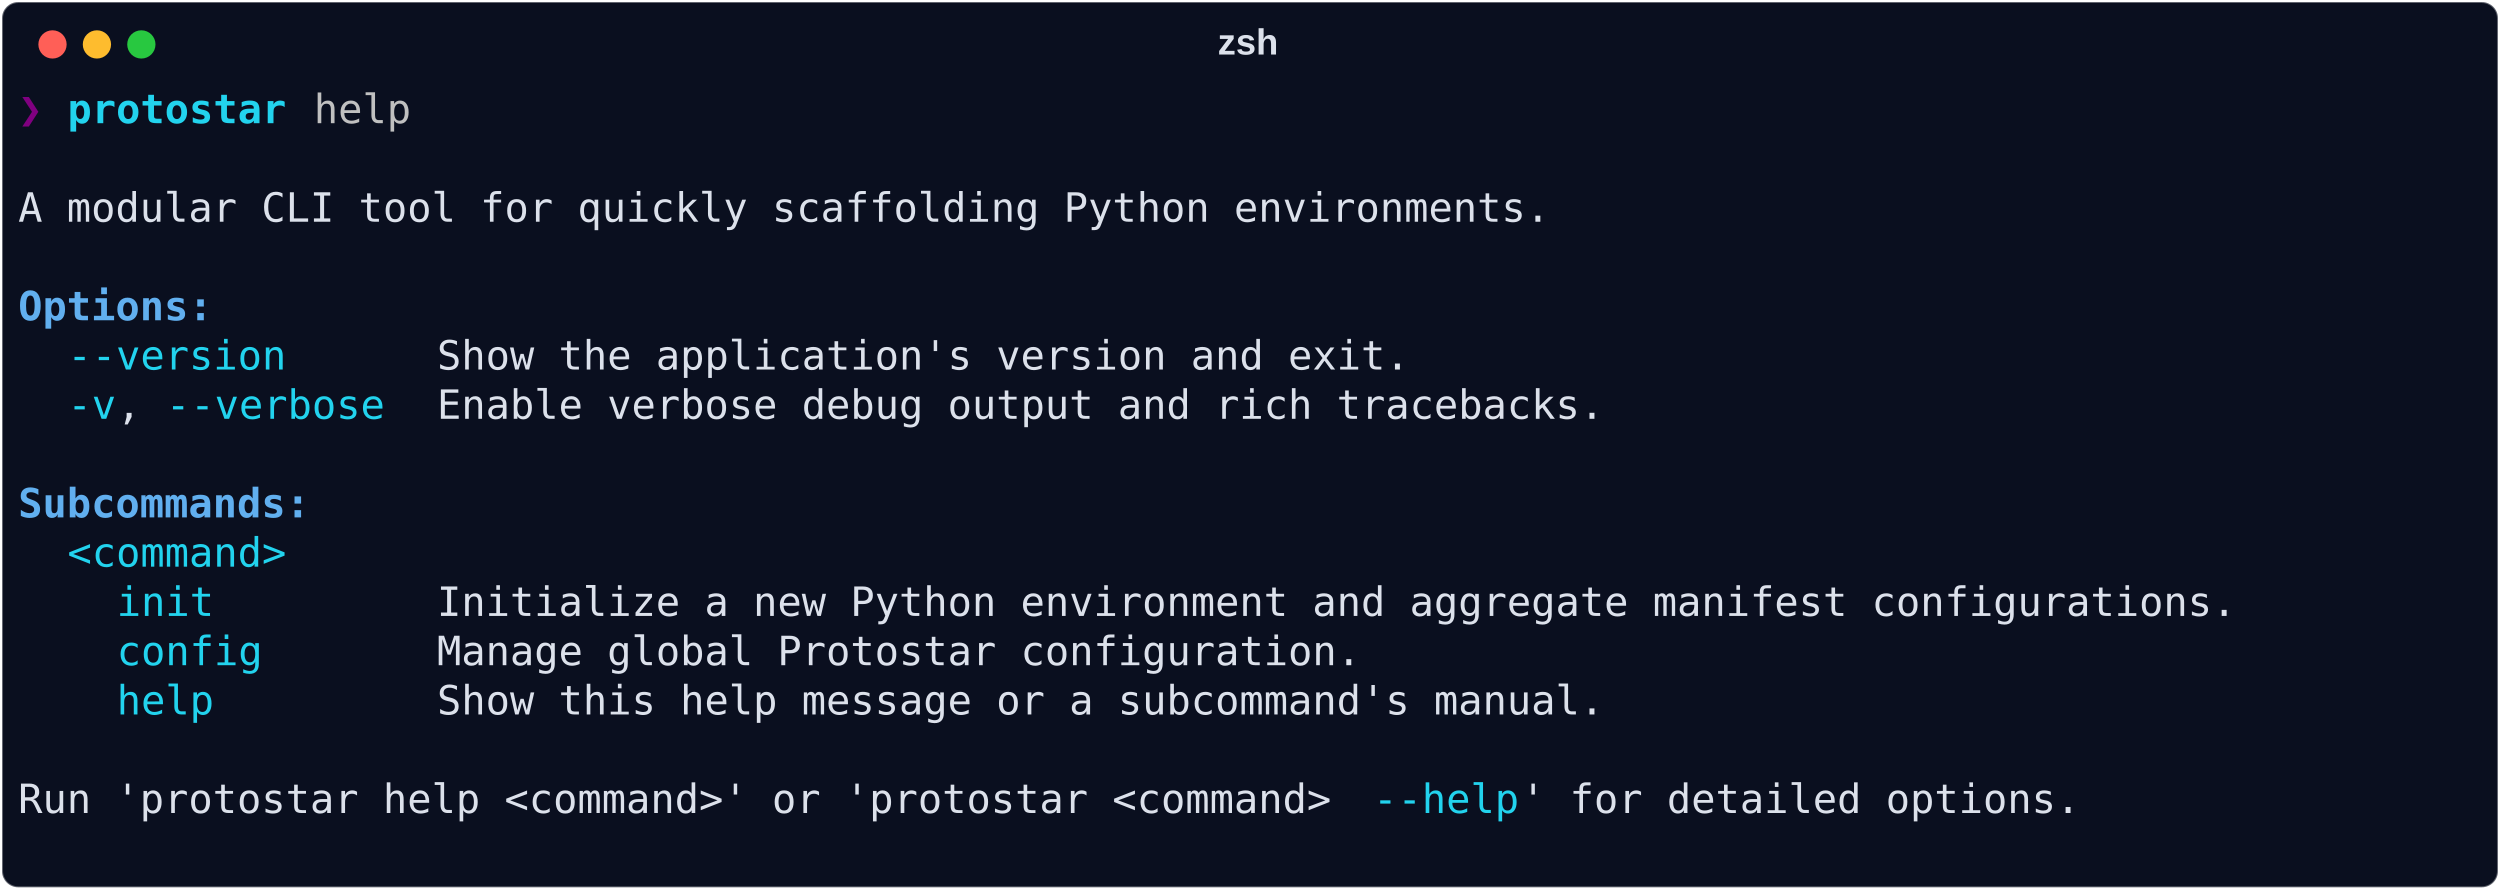
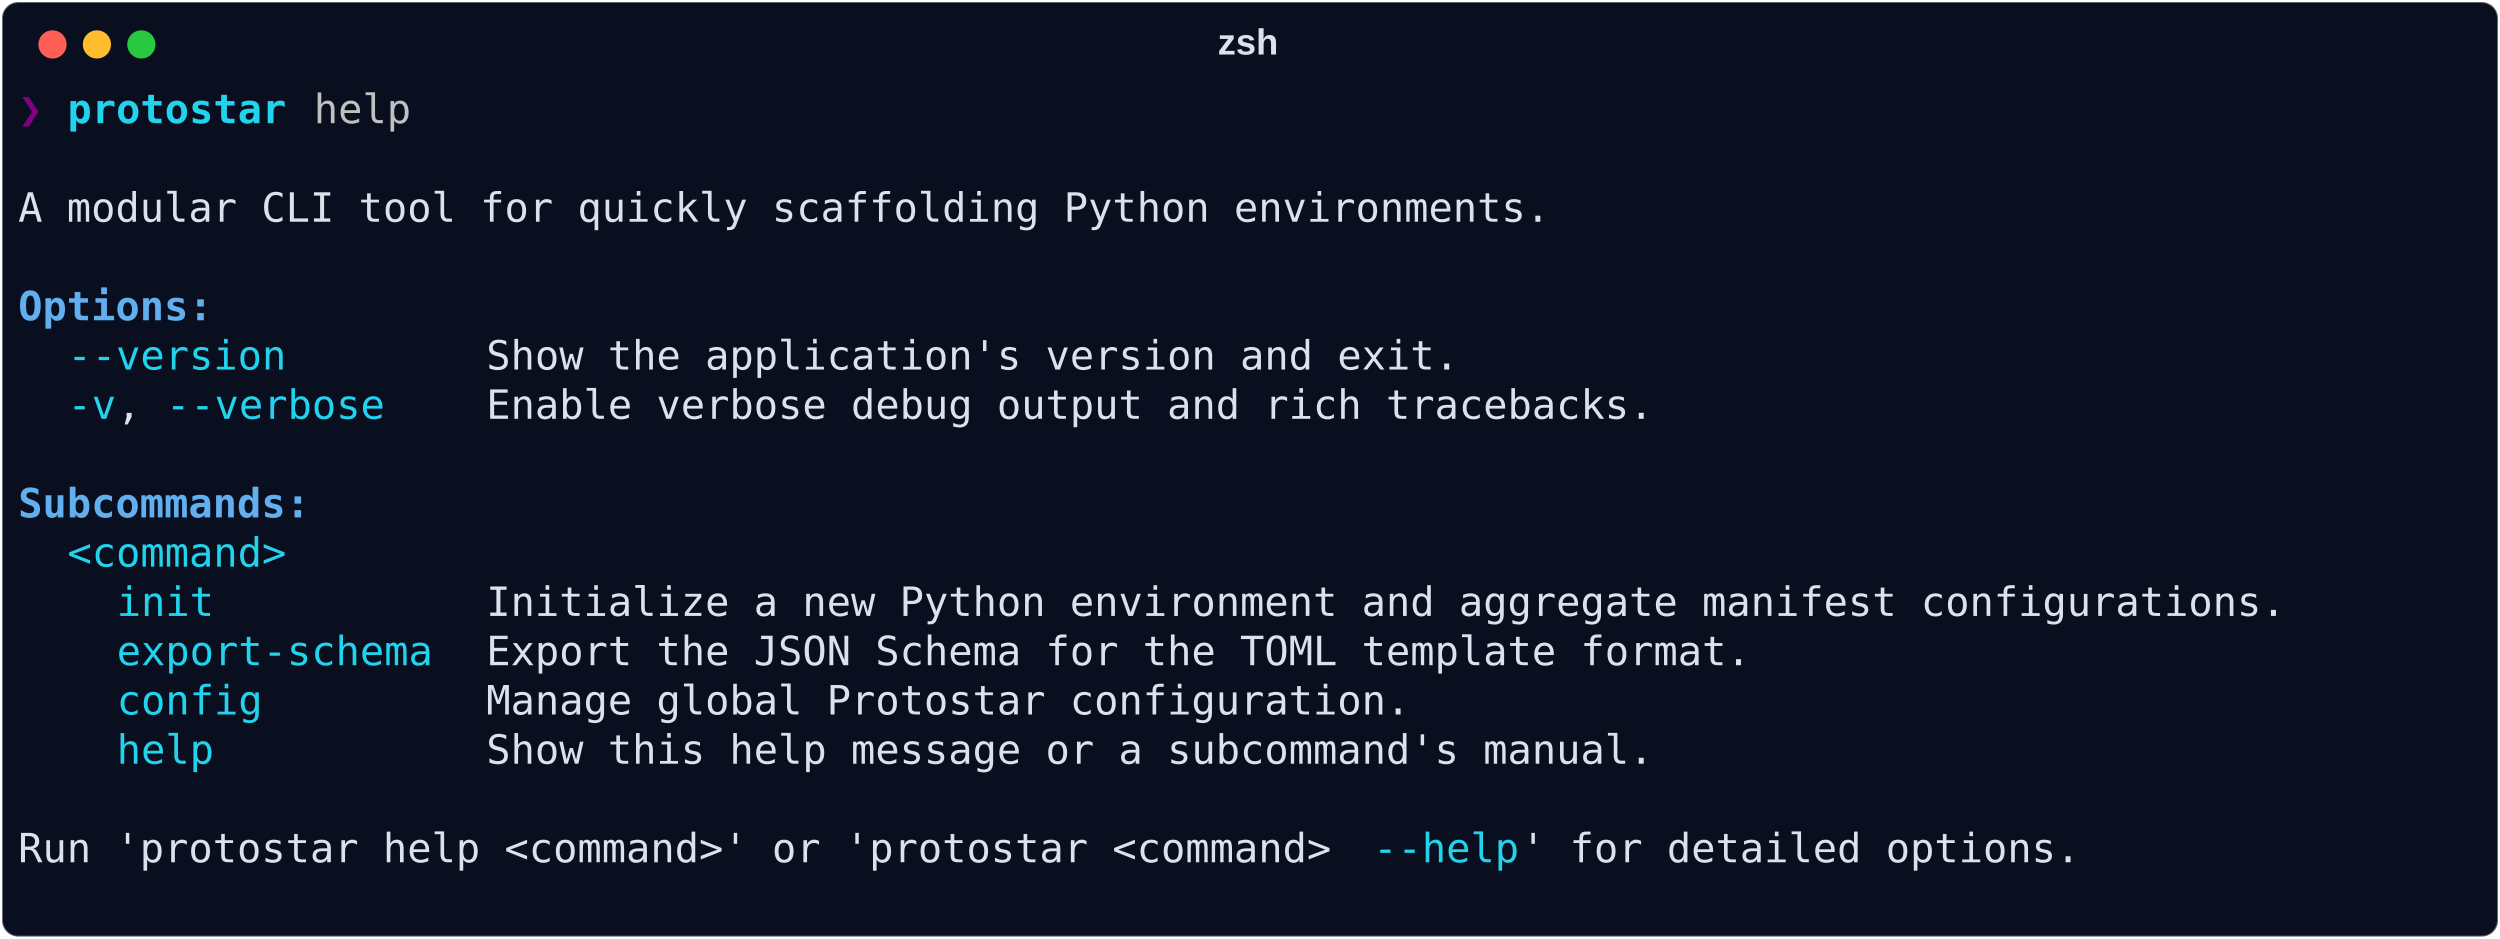
- <svg xmlns="http://www.w3.org/2000/svg" class="rich-terminal" viewBox="0 0 1238 440.4">
+ <svg xmlns="http://www.w3.org/2000/svg" class="rich-terminal" viewBox="0 0 1238 464.8">
  <style>

    @font-face {
        font-family: "Fira Code";
        src: local("FiraCode-Regular"),
                url("https://cdnjs.cloudflare.com/ajax/libs/firacode/6.2.0/woff2/FiraCode-Regular.woff2") format("woff2"),
                url("https://cdnjs.cloudflare.com/ajax/libs/firacode/6.2.0/woff/FiraCode-Regular.woff") format("woff");
        font-style: normal;
        font-weight: 400;
    }
    @font-face {
        font-family: "Fira Code";
        src: local("FiraCode-Bold"),
                url("https://cdnjs.cloudflare.com/ajax/libs/firacode/6.2.0/woff2/FiraCode-Bold.woff2") format("woff2"),
                url("https://cdnjs.cloudflare.com/ajax/libs/firacode/6.2.0/woff/FiraCode-Bold.woff") format("woff");
        font-style: bold;
        font-weight: 700;
    }

    .cli_help-matrix {
        font-family: Fira Code, monospace;
        font-size: 20px;
        line-height: 24.4px;
        font-variant-east-asian: full-width;
    }

    .cli_help-title {
        font-size: 18px;
        font-weight: bold;
        font-family: arial;
    }

    .cli_help-r1 { fill: #800080;font-weight: bold }
.cli_help-r2 { fill: #22d3ee;font-weight: bold }
.cli_help-r3 { fill: #c0c0c0 }
.cli_help-r4 { fill: #dce1eb }
.cli_help-r5 { fill: #61afef;font-weight: bold }
.cli_help-r6 { fill: #22d3ee }
    </style>
  <defs>
    <clipPath id="cli_help-clip-terminal">
-       <rect x="0" y="0" width="1219.0" height="389.4" />
+       <rect x="0" y="0" width="1219.0" height="413.8" />
    </clipPath>
    <clipPath id="cli_help-line-0">
      <rect x="0" y="1.5" width="1220" height="24.65" />
    </clipPath>
    <clipPath id="cli_help-line-1">
      <rect x="0" y="25.9" width="1220" height="24.65" />
    </clipPath>
    <clipPath id="cli_help-line-2">
      <rect x="0" y="50.3" width="1220" height="24.65" />
    </clipPath>
    <clipPath id="cli_help-line-3">
      <rect x="0" y="74.7" width="1220" height="24.65" />
    </clipPath>
    <clipPath id="cli_help-line-4">
      <rect x="0" y="99.1" width="1220" height="24.65" />
    </clipPath>
    <clipPath id="cli_help-line-5">
      <rect x="0" y="123.5" width="1220" height="24.65" />
    </clipPath>
    <clipPath id="cli_help-line-6">
      <rect x="0" y="147.9" width="1220" height="24.65" />
    </clipPath>
    <clipPath id="cli_help-line-7">
      <rect x="0" y="172.3" width="1220" height="24.65" />
    </clipPath>
    <clipPath id="cli_help-line-8">
      <rect x="0" y="196.7" width="1220" height="24.65" />
    </clipPath>
    <clipPath id="cli_help-line-9">
      <rect x="0" y="221.1" width="1220" height="24.65" />
    </clipPath>
    <clipPath id="cli_help-line-10">
      <rect x="0" y="245.5" width="1220" height="24.65" />
    </clipPath>
    <clipPath id="cli_help-line-11">
      <rect x="0" y="269.9" width="1220" height="24.65" />
    </clipPath>
    <clipPath id="cli_help-line-12">
      <rect x="0" y="294.3" width="1220" height="24.65" />
    </clipPath>
    <clipPath id="cli_help-line-13">
      <rect x="0" y="318.7" width="1220" height="24.65" />
    </clipPath>
    <clipPath id="cli_help-line-14">
      <rect x="0" y="343.1" width="1220" height="24.65" />
    </clipPath>
+     <clipPath id="cli_help-line-15">
+       <rect x="0" y="367.5" width="1220" height="24.65" />
+     </clipPath>
  </defs>
-   <rect fill="#0a0f1f" stroke="rgba(255,255,255,0.35)" stroke-width="1" x="1" y="1" width="1236" height="438.4" rx="8" />
+   <rect fill="#0a0f1f" stroke="rgba(255,255,255,0.35)" stroke-width="1" x="1" y="1" width="1236" height="462.8" rx="8" />
  <text class="cli_help-title" fill="#dce1eb" text-anchor="middle" x="618" y="27">zsh</text>
  <g transform="translate(26,22)">
    <circle cx="0" cy="0" r="7" fill="#ff5f57" />
    <circle cx="22" cy="0" r="7" fill="#febc2e" />
    <circle cx="44" cy="0" r="7" fill="#28c840" />
  </g>
  <g transform="translate(9, 41)" clip-path="url(#cli_help-clip-terminal)">
    <g class="cli_help-matrix">
      <text class="cli_help-r1" x="0" y="20" textLength="24.4" clip-path="url(#cli_help-line-0)">❯ </text>
      <text class="cli_help-r2" x="24.4" y="20" textLength="122" clip-path="url(#cli_help-line-0)">protostar </text>
      <text class="cli_help-r3" x="146.4" y="20" textLength="48.8" clip-path="url(#cli_help-line-0)">help</text>
      <text class="cli_help-r4" x="1220" y="20" textLength="12.2" clip-path="url(#cli_help-line-0)">
</text>
      <text class="cli_help-r4" x="1220" y="44.4" textLength="12.2" clip-path="url(#cli_help-line-1)">
</text>
      <text class="cli_help-r4" x="0" y="68.8" textLength="768.6" clip-path="url(#cli_help-line-2)">A modular CLI tool for quickly scaffolding Python environments.</text>
      <text class="cli_help-r4" x="1220" y="68.8" textLength="12.2" clip-path="url(#cli_help-line-2)">
</text>
      <text class="cli_help-r4" x="1220" y="93.2" textLength="12.2" clip-path="url(#cli_help-line-3)">
</text>
      <text class="cli_help-r5" x="0" y="117.6" textLength="97.6" clip-path="url(#cli_help-line-4)">Options:</text>
      <text class="cli_help-r4" x="1220" y="117.6" textLength="12.2" clip-path="url(#cli_help-line-4)">
</text>
      <text class="cli_help-r6" x="24.4" y="142" textLength="109.8" clip-path="url(#cli_help-line-5)">--version</text>
-       <text class="cli_help-r4" x="207.4" y="142" textLength="488" clip-path="url(#cli_help-line-5)">Show the application's version and exit.</text>
+       <text class="cli_help-r4" x="231.8" y="142" textLength="488" clip-path="url(#cli_help-line-5)">Show the application's version and exit.</text>
      <text class="cli_help-r4" x="1220" y="142" textLength="12.2" clip-path="url(#cli_help-line-5)">
</text>
      <text class="cli_help-r6" x="24.4" y="166.4" textLength="24.4" clip-path="url(#cli_help-line-6)">-v</text>
      <text class="cli_help-r4" x="48.8" y="166.4" textLength="24.4" clip-path="url(#cli_help-line-6)">, </text>
      <text class="cli_help-r6" x="73.2" y="166.4" textLength="109.8" clip-path="url(#cli_help-line-6)">--verbose</text>
-       <text class="cli_help-r4" x="207.4" y="166.4" textLength="585.6" clip-path="url(#cli_help-line-6)">Enable verbose debug output and rich tracebacks.</text>
+       <text class="cli_help-r4" x="231.8" y="166.4" textLength="585.6" clip-path="url(#cli_help-line-6)">Enable verbose debug output and rich tracebacks.</text>
      <text class="cli_help-r4" x="1220" y="166.4" textLength="12.2" clip-path="url(#cli_help-line-6)">
</text>
      <text class="cli_help-r4" x="1220" y="190.8" textLength="12.2" clip-path="url(#cli_help-line-7)">
</text>
      <text class="cli_help-r5" x="0" y="215.2" textLength="146.4" clip-path="url(#cli_help-line-8)">Subcommands:</text>
      <text class="cli_help-r4" x="1220" y="215.2" textLength="12.2" clip-path="url(#cli_help-line-8)">
</text>
      <text class="cli_help-r6" x="24.4" y="239.6" textLength="109.8" clip-path="url(#cli_help-line-9)">&lt;command&gt;</text>
      <text class="cli_help-r4" x="1220" y="239.6" textLength="12.2" clip-path="url(#cli_help-line-9)">
</text>
      <text class="cli_help-r6" x="48.8" y="264" textLength="48.8" clip-path="url(#cli_help-line-10)">init</text>
-       <text class="cli_help-r4" x="207.4" y="264" textLength="902.8" clip-path="url(#cli_help-line-10)">Initialize a new Python environment and aggregate manifest configurations.</text>
+       <text class="cli_help-r4" x="231.8" y="264" textLength="902.8" clip-path="url(#cli_help-line-10)">Initialize a new Python environment and aggregate manifest configurations.</text>
      <text class="cli_help-r4" x="1220" y="264" textLength="12.2" clip-path="url(#cli_help-line-10)">
</text>
-       <text class="cli_help-r6" x="48.8" y="288.4" textLength="73.2" clip-path="url(#cli_help-line-11)">config</text>
-       <text class="cli_help-r4" x="207.4" y="288.4" textLength="463.6" clip-path="url(#cli_help-line-11)">Manage global Protostar configuration.</text>
+       <text class="cli_help-r6" x="48.8" y="288.4" textLength="158.6" clip-path="url(#cli_help-line-11)">export-schema</text>
+       <text class="cli_help-r4" x="231.8" y="288.4" textLength="634.4" clip-path="url(#cli_help-line-11)">Export the JSON Schema for the TOML template format.</text>
      <text class="cli_help-r4" x="1220" y="288.4" textLength="12.2" clip-path="url(#cli_help-line-11)">
</text>
-       <text class="cli_help-r6" x="48.8" y="312.8" textLength="48.8" clip-path="url(#cli_help-line-12)">help</text>
-       <text class="cli_help-r4" x="207.4" y="312.8" textLength="585.6" clip-path="url(#cli_help-line-12)">Show this help message or a subcommand's manual.</text>
+       <text class="cli_help-r6" x="48.8" y="312.8" textLength="73.2" clip-path="url(#cli_help-line-12)">config</text>
+       <text class="cli_help-r4" x="231.8" y="312.8" textLength="463.6" clip-path="url(#cli_help-line-12)">Manage global Protostar configuration.</text>
      <text class="cli_help-r4" x="1220" y="312.8" textLength="12.2" clip-path="url(#cli_help-line-12)">
</text>
+       <text class="cli_help-r6" x="48.8" y="337.2" textLength="48.8" clip-path="url(#cli_help-line-13)">help</text>
+       <text class="cli_help-r4" x="231.8" y="337.2" textLength="585.6" clip-path="url(#cli_help-line-13)">Show this help message or a subcommand's manual.</text>
      <text class="cli_help-r4" x="1220" y="337.2" textLength="12.2" clip-path="url(#cli_help-line-13)">
</text>
-       <text class="cli_help-r4" x="0" y="361.6" textLength="671" clip-path="url(#cli_help-line-14)">Run 'protostar help &lt;command&gt;' or 'protostar &lt;command&gt; </text>
-       <text class="cli_help-r6" x="671" y="361.6" textLength="73.2" clip-path="url(#cli_help-line-14)">--help</text>
-       <text class="cli_help-r4" x="744.2" y="361.6" textLength="280.6" clip-path="url(#cli_help-line-14)">' for detailed options.</text>
      <text class="cli_help-r4" x="1220" y="361.6" textLength="12.2" clip-path="url(#cli_help-line-14)">
</text>
+       <text class="cli_help-r4" x="0" y="386" textLength="671" clip-path="url(#cli_help-line-15)">Run 'protostar help &lt;command&gt;' or 'protostar &lt;command&gt; </text>
+       <text class="cli_help-r6" x="671" y="386" textLength="73.2" clip-path="url(#cli_help-line-15)">--help</text>
+       <text class="cli_help-r4" x="744.2" y="386" textLength="280.6" clip-path="url(#cli_help-line-15)">' for detailed options.</text>
      <text class="cli_help-r4" x="1220" y="386" textLength="12.2" clip-path="url(#cli_help-line-15)">
+ </text>
+       <text class="cli_help-r4" x="1220" y="410.4" textLength="12.2" clip-path="url(#cli_help-line-16)">
</text>
    </g>
  </g>
</svg>
